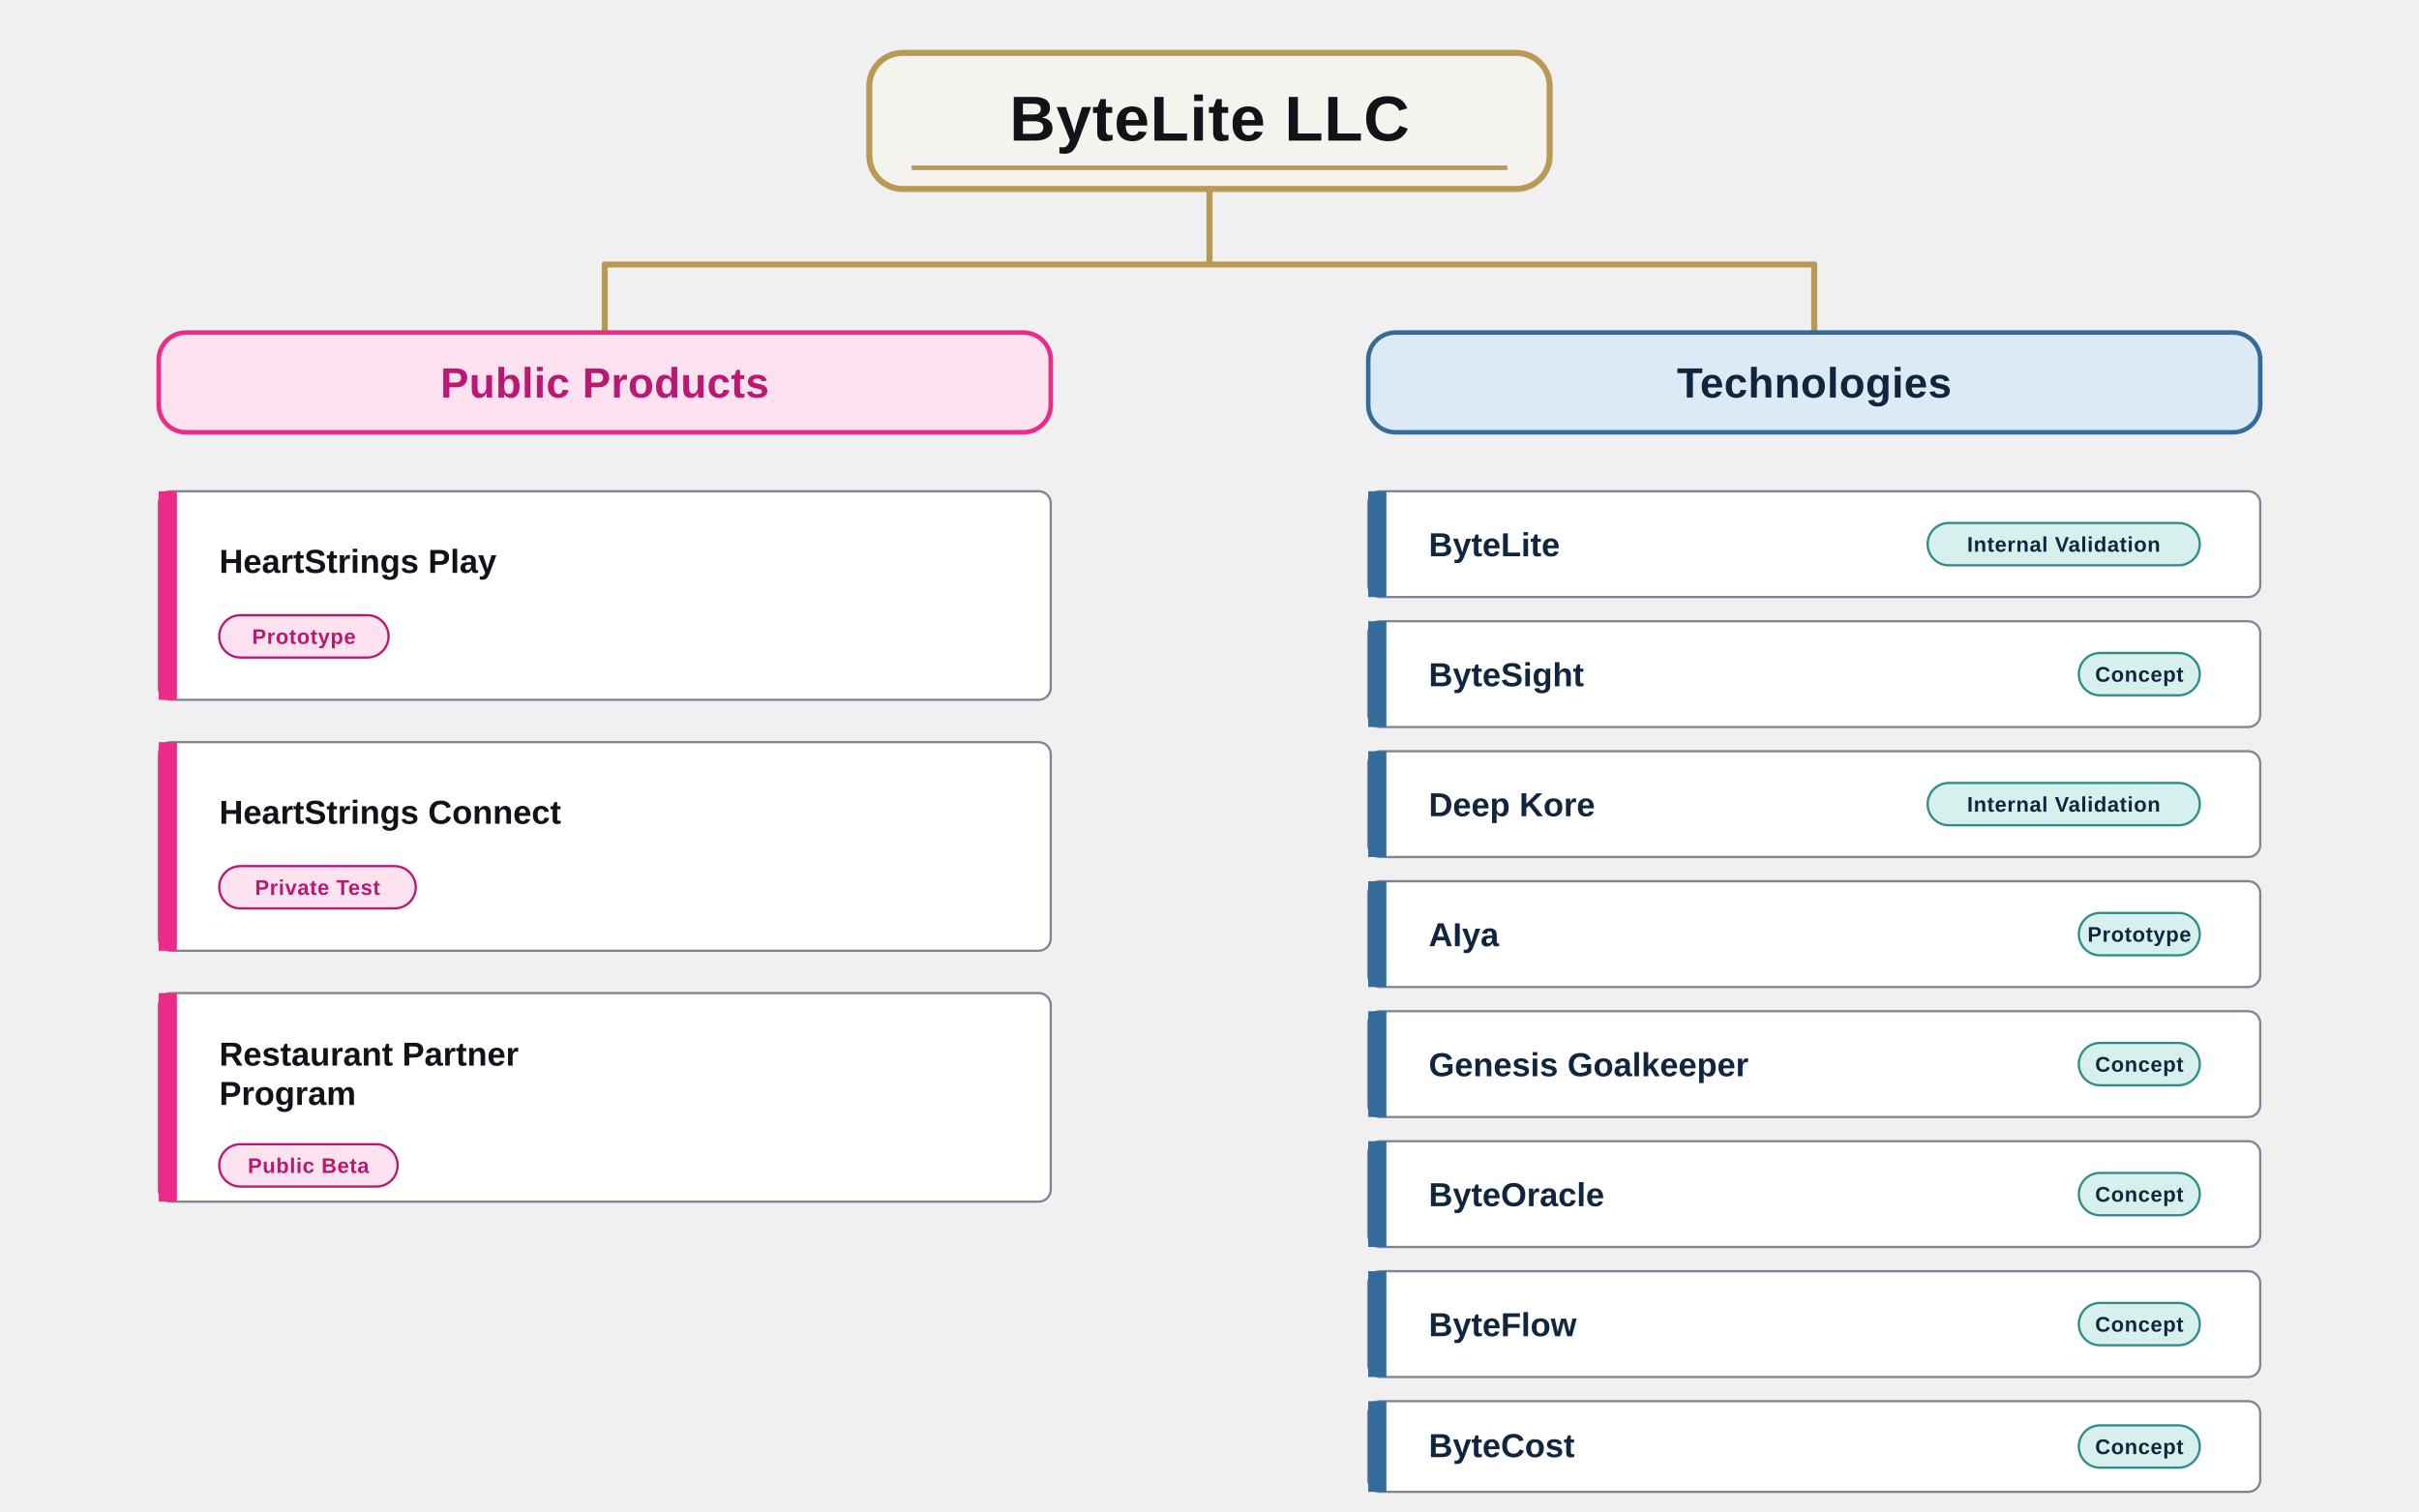
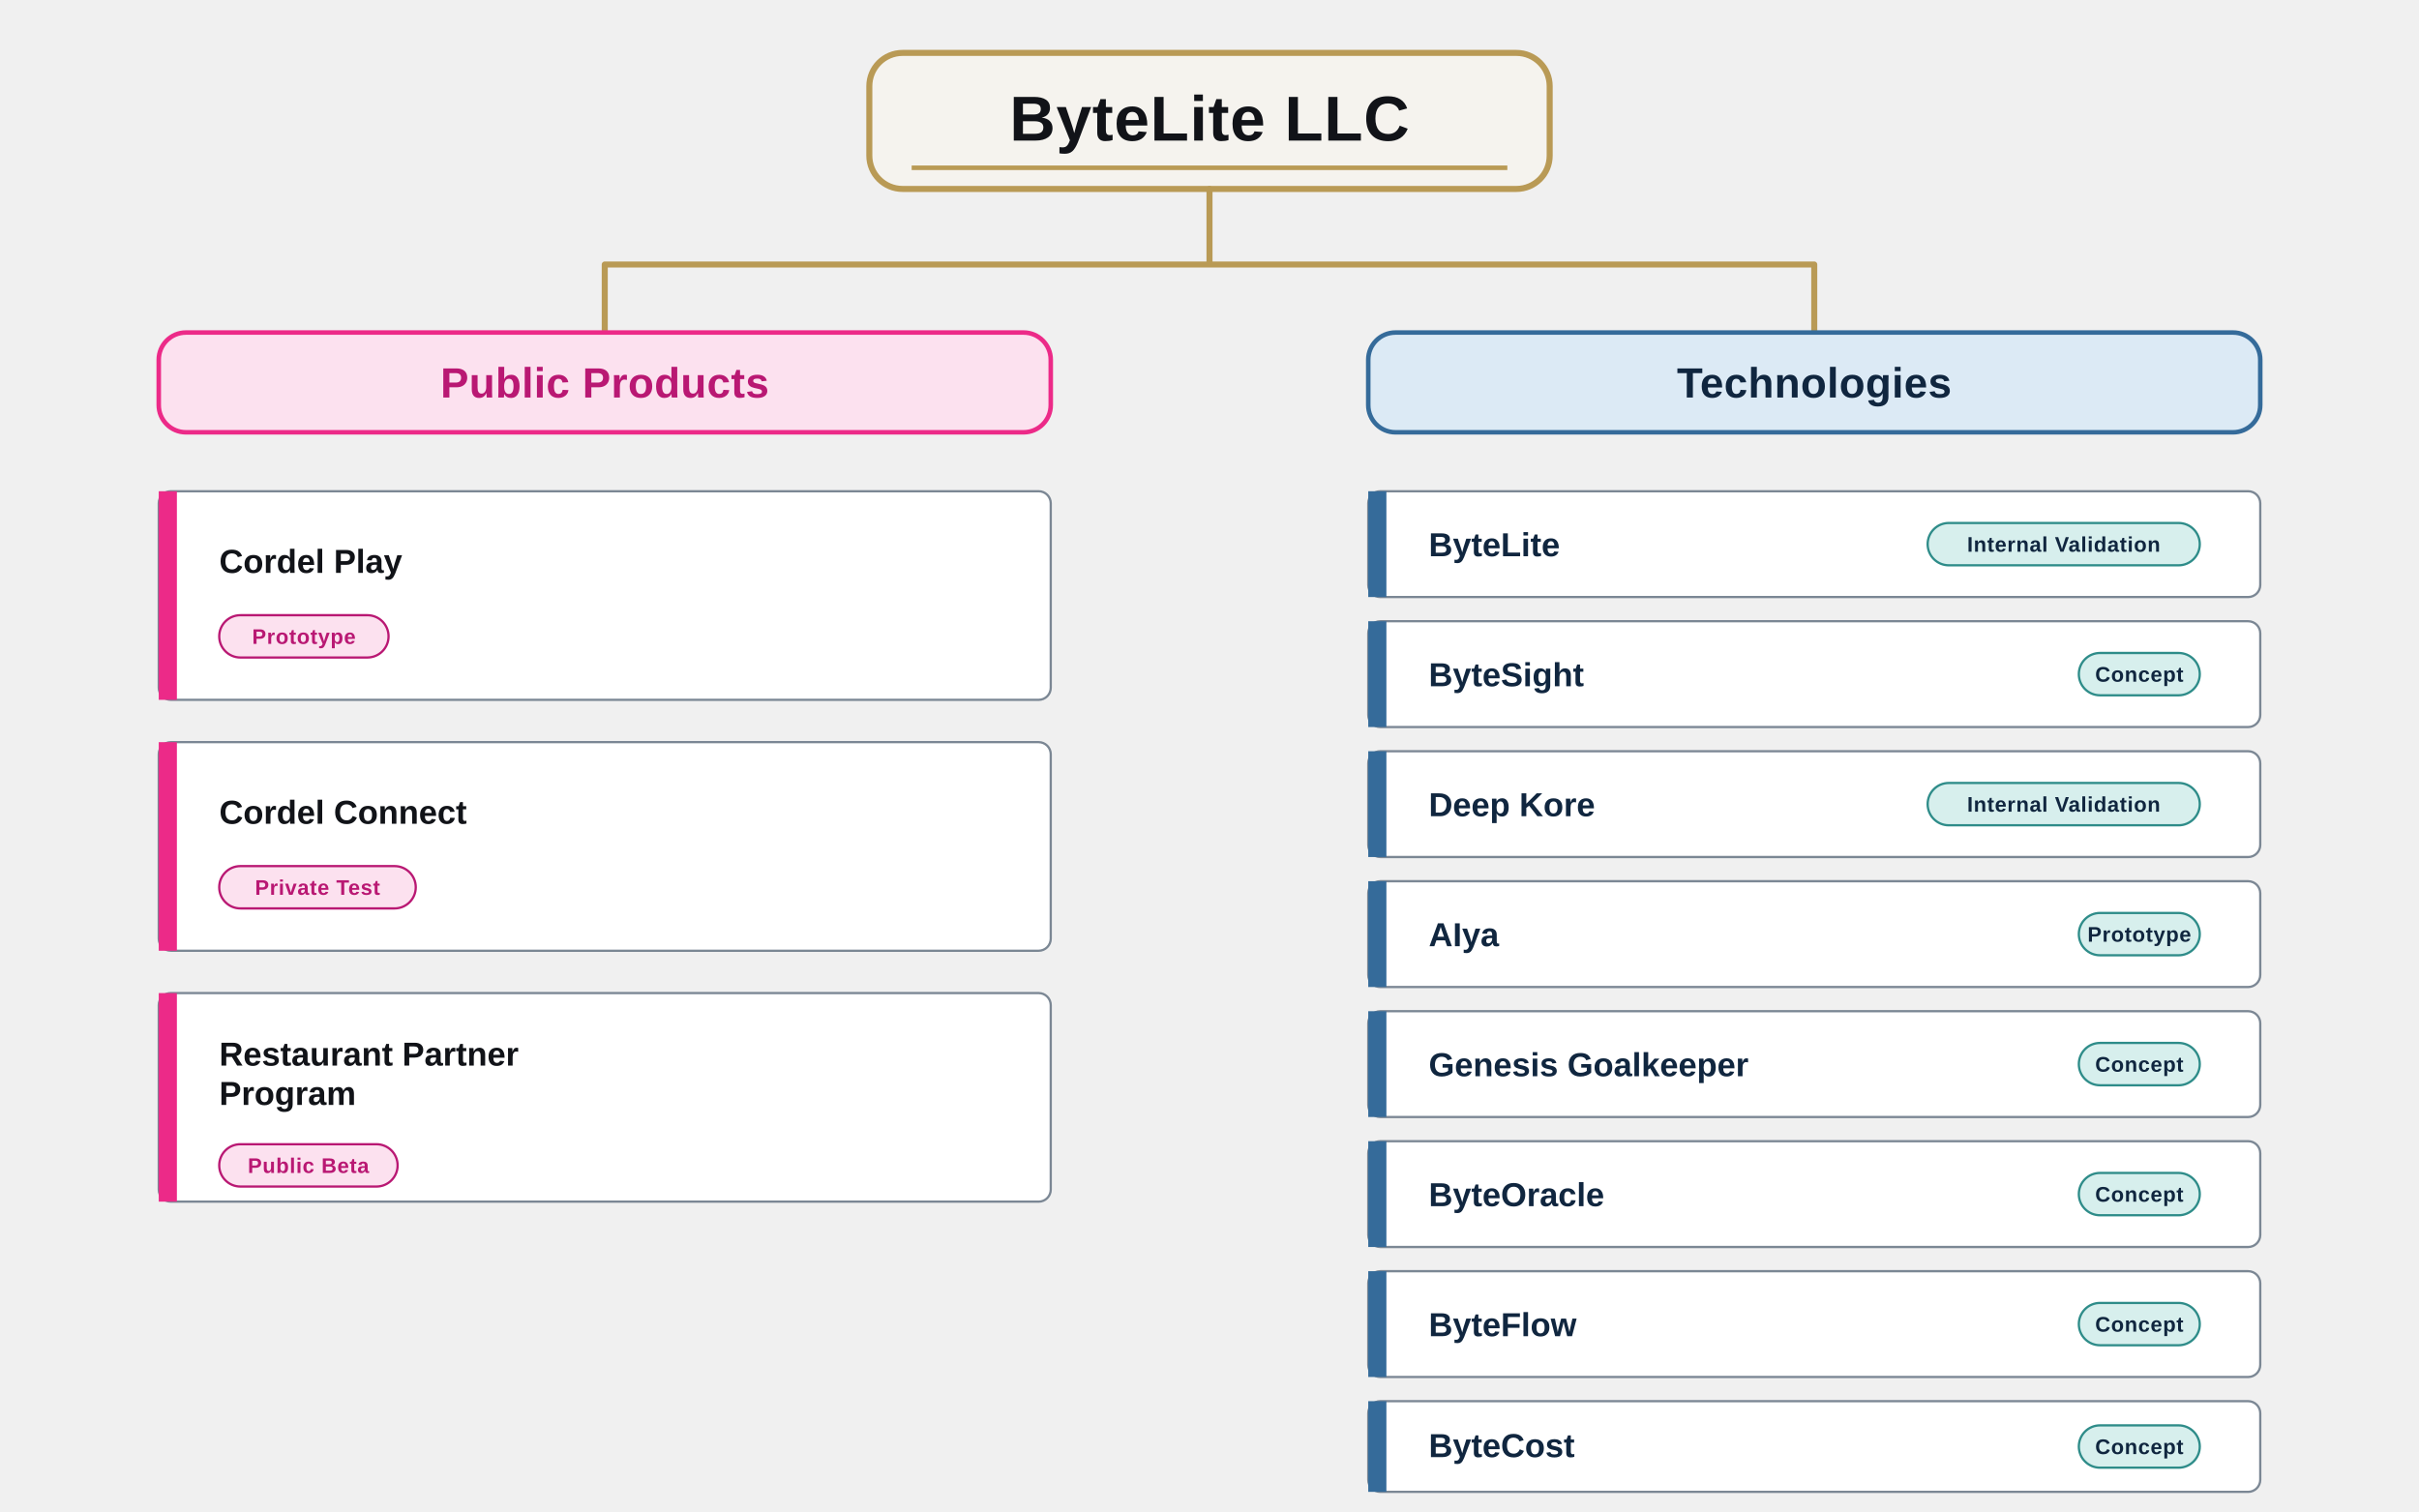
<svg xmlns="http://www.w3.org/2000/svg" width="1600" height="1000" viewBox="0 0 1600 1000" role="img" aria-labelledby="title desc">
  <defs>
    <style>
      .title { font: 700 42px Arial, Helvetica, sans-serif; letter-spacing: 0.5px; }
      .branch { font: 700 28px Arial, Helvetica, sans-serif; letter-spacing: 0.3px; }
      .item { font: 600 22px Arial, Helvetica, sans-serif; }
      .tag { font: 700 14px Arial, Helvetica, sans-serif; letter-spacing: 0.4px; }
      .line { fill: none; stroke-linecap: round; stroke-linejoin: round; }
    </style>
  </defs>
  <g id="parent-organization">
    <rect x="575" y="35" width="450" height="90" rx="22" fill="#F5F3EE" stroke="#B99A55" stroke-width="4" />
    <line x1="603" y1="111" x2="997" y2="111" stroke="#B99A55" stroke-width="3" />
    <text x="800.0" y="93" text-anchor="middle" class="title" fill="#111318">ByteLite LLC</text>
  </g>
  <path d="M800 125 V175 H400 V220 M800 175 H1200 V220" class="line" stroke="#B99A55" stroke-width="4" />
  <g id="consumer-branch-header">
    <rect x="105" y="220" width="590" height="66" rx="18" fill="#FCE1EF" stroke="#EC2A88" stroke-width="3" />
    <text x="400.0" y="263" text-anchor="middle" class="branch" fill="#B91873">Public Products</text>
  </g>
  <g id="research-branch-header">
    <rect x="905" y="220" width="590" height="66" rx="18" fill="#DCEAF5" stroke="#356B9A" stroke-width="3" />
    <text x="1200.0" y="263" text-anchor="middle" class="branch" fill="#10263F">Technologies</text>
  </g>
  <rect x="105" y="325" width="590" height="138" rx="8" fill="#FFFFFF" stroke="#7B8794" stroke-width="1.5" />
  <rect x="105" y="325" width="12" height="138" fill="#EC2A88" />
-   <text x="145" y="379" class="item" fill="#111318">HeartStrings Play</text>
+   <text x="145" y="379" class="item" fill="#111318">Cordel Play</text>
  <rect x="145" y="407" width="112" height="28" rx="14" fill="#FCE1EF" stroke="#B91873" stroke-width="1.5" />
  <text x="201.0" y="426" text-anchor="middle" class="tag" fill="#B91873">Prototype</text>
  <rect x="105" y="491" width="590" height="138" rx="8" fill="#FFFFFF" stroke="#7B8794" stroke-width="1.5" />
  <rect x="105" y="491" width="12" height="138" fill="#EC2A88" />
-   <text x="145" y="545" class="item" fill="#111318">HeartStrings Connect</text>
+   <text x="145" y="545" class="item" fill="#111318">Cordel Connect</text>
  <rect x="145" y="573" width="130" height="28" rx="14" fill="#FCE1EF" stroke="#B91873" stroke-width="1.5" />
  <text x="210.0" y="592" text-anchor="middle" class="tag" fill="#B91873">Private Test</text>
  <rect x="105" y="657" width="590" height="138" rx="8" fill="#FFFFFF" stroke="#7B8794" stroke-width="1.5" />
  <rect x="105" y="657" width="12" height="138" fill="#EC2A88" />
  <text x="145" y="705" class="item" fill="#111318">Restaurant Partner</text>
  <text x="145" y="731" class="item" fill="#111318">Program</text>
  <rect x="145" y="757" width="118" height="28" rx="14" fill="#FCE1EF" stroke="#B91873" stroke-width="1.5" />
  <text x="204.0" y="776" text-anchor="middle" class="tag" fill="#B91873">Public Beta</text>
  <rect x="905" y="325" width="590" height="70" rx="8" fill="#FFFFFF" stroke="#7B8794" stroke-width="1.5" />
  <rect x="905" y="325" width="12" height="70" fill="#356B9A" />
  <text x="945" y="368" class="item" fill="#10263F">ByteLite</text>
  <rect x="1275" y="346" width="180" height="28" rx="14" fill="#D7EFED" stroke="#2E8C89" stroke-width="1.5" />
  <text x="1365.0" y="365" text-anchor="middle" class="tag" fill="#10263F">Internal Validation</text>
  <rect x="905" y="411" width="590" height="70" rx="8" fill="#FFFFFF" stroke="#7B8794" stroke-width="1.5" />
  <rect x="905" y="411" width="12" height="70" fill="#356B9A" />
  <text x="945" y="454" class="item" fill="#10263F">ByteSight</text>
  <rect x="1375" y="432" width="80" height="28" rx="14" fill="#D7EFED" stroke="#2E8C89" stroke-width="1.5" />
  <text x="1415.0" y="451" text-anchor="middle" class="tag" fill="#10263F">Concept</text>
  <rect x="905" y="497" width="590" height="70" rx="8" fill="#FFFFFF" stroke="#7B8794" stroke-width="1.5" />
  <rect x="905" y="497" width="12" height="70" fill="#356B9A" />
  <text x="945" y="540" class="item" fill="#10263F">Deep Kore</text>
  <rect x="1275" y="518" width="180" height="28" rx="14" fill="#D7EFED" stroke="#2E8C89" stroke-width="1.5" />
  <text x="1365.0" y="537" text-anchor="middle" class="tag" fill="#10263F">Internal Validation</text>
  <rect x="905" y="583" width="590" height="70" rx="8" fill="#FFFFFF" stroke="#7B8794" stroke-width="1.5" />
  <rect x="905" y="583" width="12" height="70" fill="#356B9A" />
  <text x="945" y="626" class="item" fill="#10263F">AIya</text>
  <rect x="1375" y="604" width="80" height="28" rx="14" fill="#D7EFED" stroke="#2E8C89" stroke-width="1.5" />
  <text x="1415.0" y="623" text-anchor="middle" class="tag" fill="#10263F">Prototype</text>
  <rect x="905" y="669" width="590" height="70" rx="8" fill="#FFFFFF" stroke="#7B8794" stroke-width="1.5" />
  <rect x="905" y="669" width="12" height="70" fill="#356B9A" />
  <text x="945" y="712" class="item" fill="#10263F">Genesis Goalkeeper</text>
  <rect x="1375" y="690" width="80" height="28" rx="14" fill="#D7EFED" stroke="#2E8C89" stroke-width="1.5" />
  <text x="1415.0" y="709" text-anchor="middle" class="tag" fill="#10263F">Concept</text>
  <rect x="905" y="755" width="590" height="70" rx="8" fill="#FFFFFF" stroke="#7B8794" stroke-width="1.5" />
  <rect x="905" y="755" width="12" height="70" fill="#356B9A" />
  <text x="945" y="798" class="item" fill="#10263F">ByteOracle</text>
  <rect x="1375" y="776" width="80" height="28" rx="14" fill="#D7EFED" stroke="#2E8C89" stroke-width="1.5" />
  <text x="1415.0" y="795" text-anchor="middle" class="tag" fill="#10263F">Concept</text>
  <rect x="905" y="841" width="590" height="70" rx="8" fill="#FFFFFF" stroke="#7B8794" stroke-width="1.5" />
  <rect x="905" y="841" width="12" height="70" fill="#356B9A" />
  <text x="945" y="884" class="item" fill="#10263F">ByteFlow</text>
  <rect x="1375" y="862" width="80" height="28" rx="14" fill="#D7EFED" stroke="#2E8C89" stroke-width="1.5" />
  <text x="1415.0" y="881" text-anchor="middle" class="tag" fill="#10263F">Concept</text>
  <rect x="905" y="927" width="590" height="60" rx="8" fill="#FFFFFF" stroke="#7B8794" stroke-width="1.5" />
  <rect x="905" y="927" width="12" height="60" fill="#356B9A" />
  <text x="945" y="964" class="item" fill="#10263F">ByteCost</text>
  <rect x="1375" y="943" width="80" height="28" rx="14" fill="#D7EFED" stroke="#2E8C89" stroke-width="1.5" />
  <text x="1415.0" y="962" text-anchor="middle" class="tag" fill="#10263F">Concept</text>
</svg>
